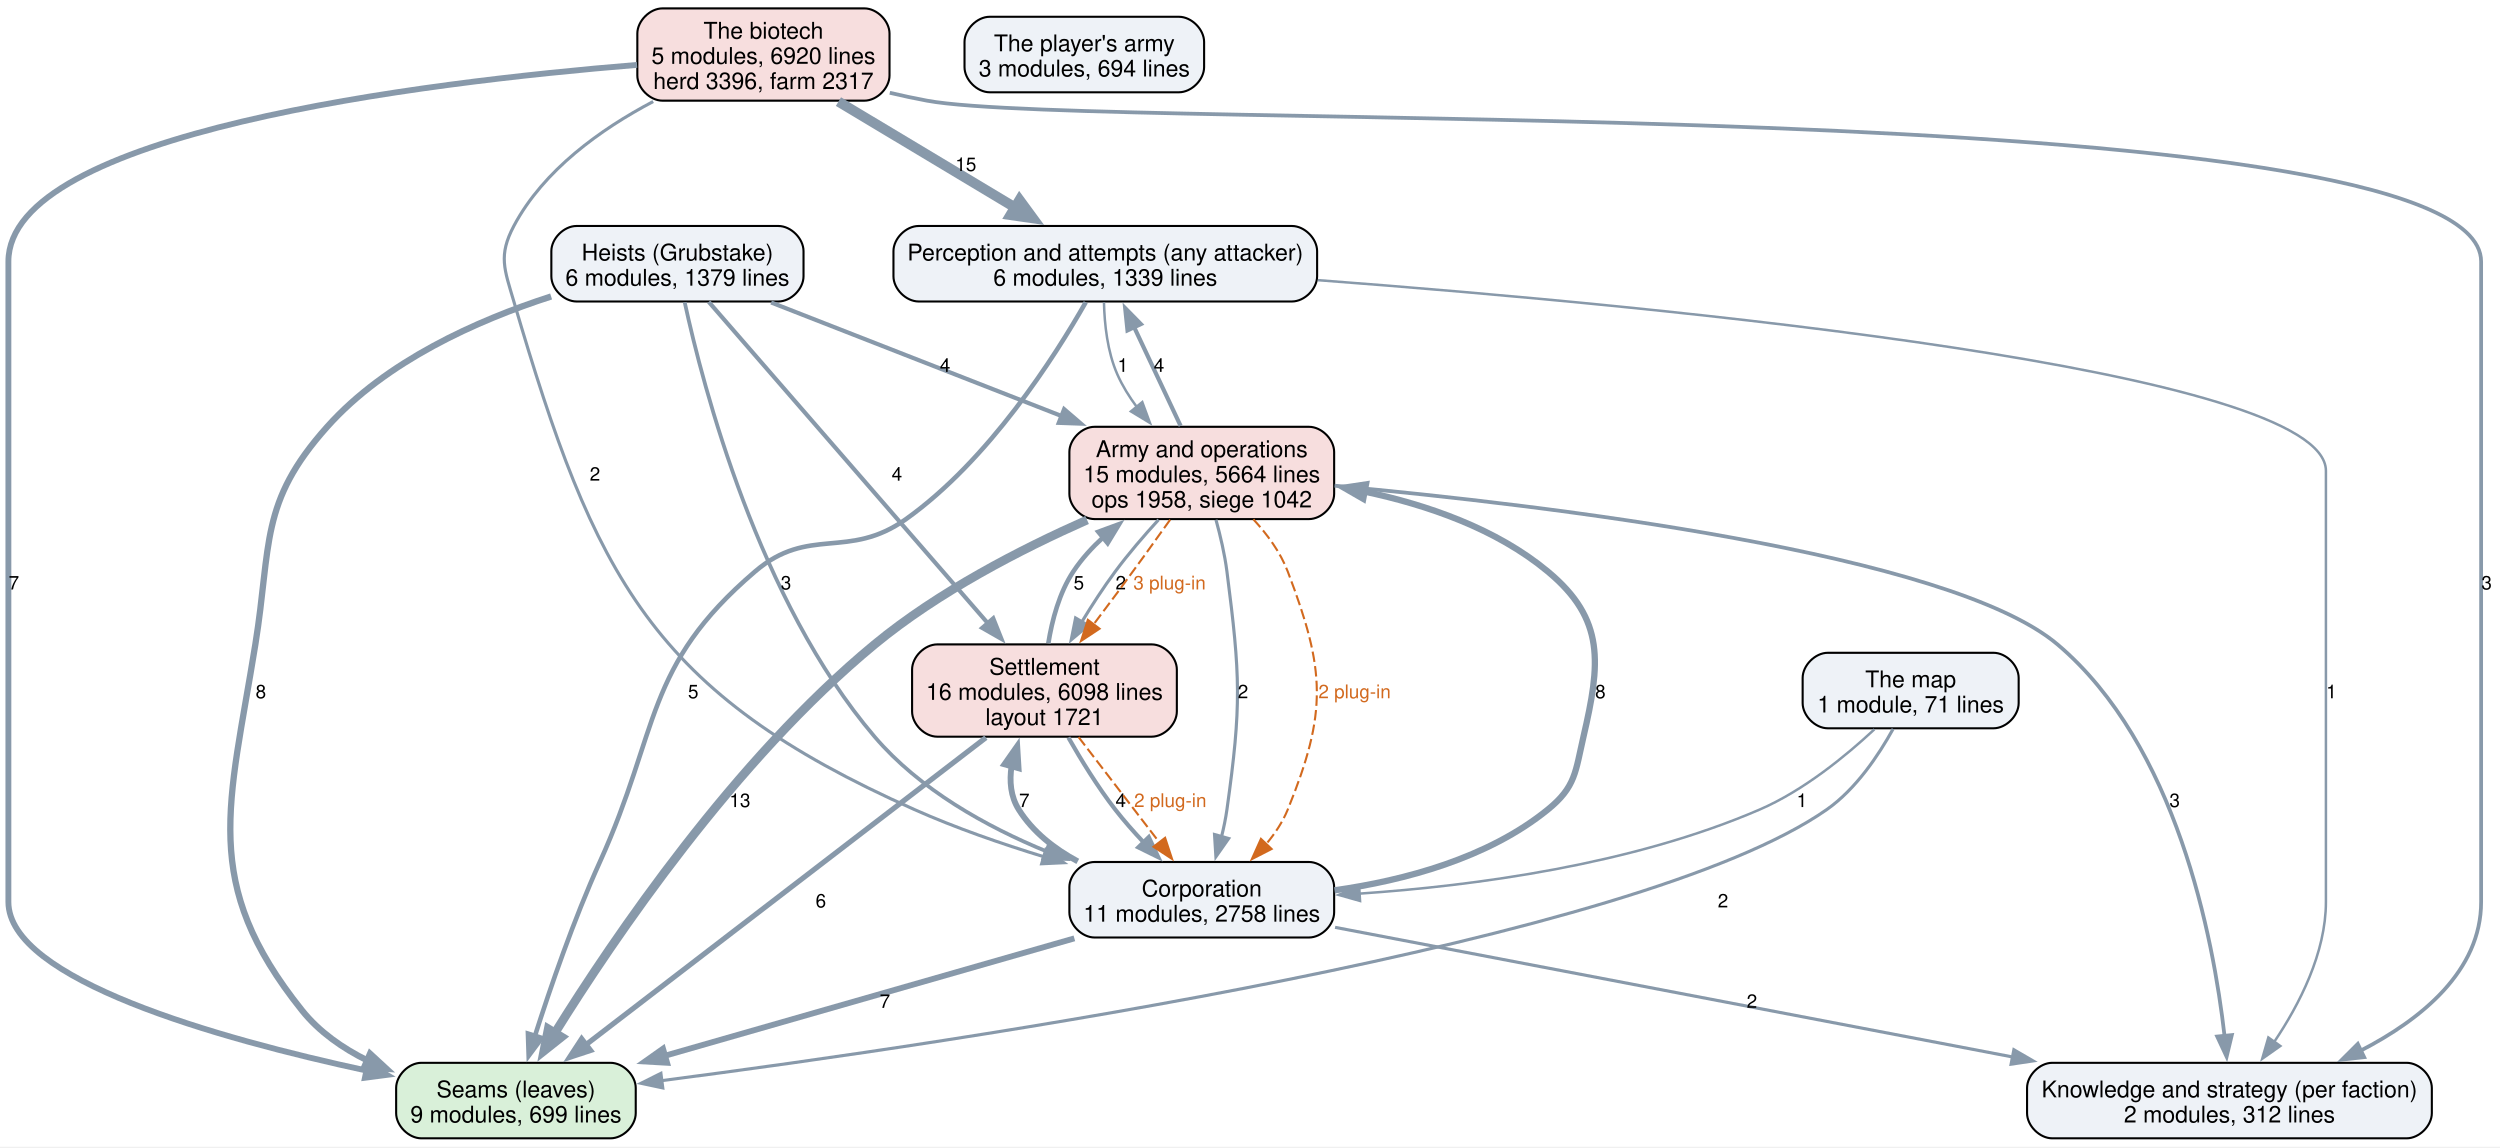
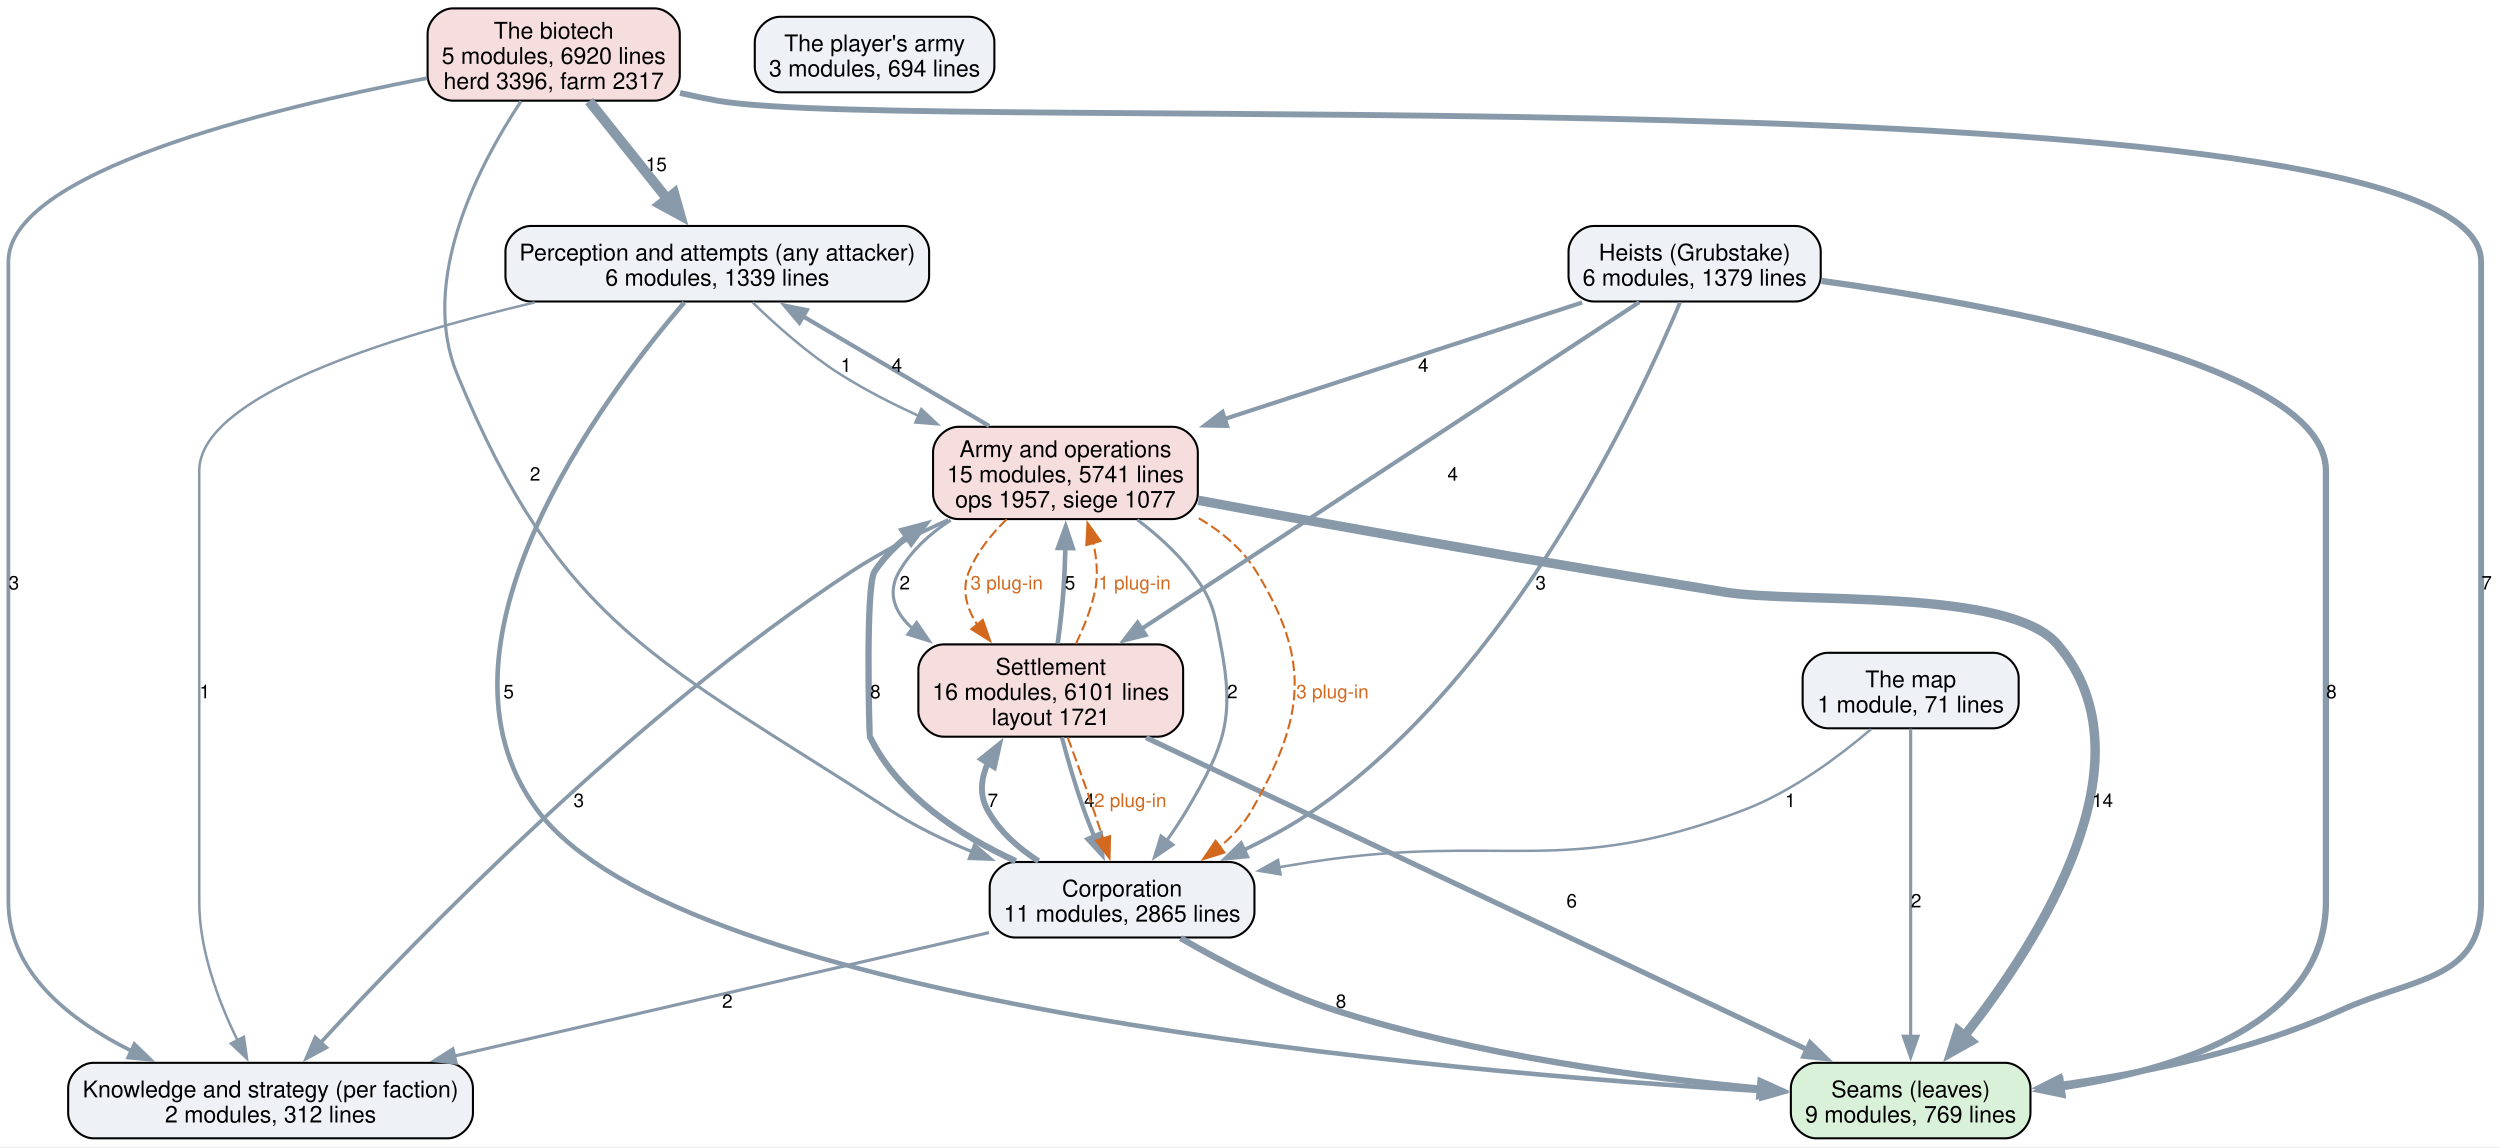
<svg xmlns="http://www.w3.org/2000/svg" width="1192pt" height="547pt" viewBox="0.00 0.00 1192.00 547.00">
  <g id="graph0" class="graph" transform="scale(1 1) rotate(0) translate(4 542.75)">
    <polygon fill="white" stroke="none" points="-4,4 -4,-542.75 1188.25,-542.75 1188.25,4 -4,4" />
    <g id="node1" class="node">
-       <path fill="#d9f0d9" stroke="black" d="M287.12,-36C287.12,-36 196.88,-36 196.88,-36 190.88,-36 184.88,-30 184.88,-24 184.88,-24 184.88,-12 184.88,-12 184.88,-6 190.88,0 196.88,0 196.88,0 287.12,0 287.12,0 293.12,0 299.12,-6 299.12,-12 299.12,-12 299.12,-24 299.12,-24 299.12,-30 293.12,-36 287.12,-36" />
-       <text xml:space="preserve" text-anchor="middle" x="242" y="-19.55" font-family="Helvetica,sans-Serif" font-size="11.00">Seams (leaves)</text>
-       <text xml:space="preserve" text-anchor="middle" x="242" y="-7.55" font-family="Helvetica,sans-Serif" font-size="11.00">9 modules, 699 lines</text>
+       <path fill="#d9f0d9" stroke="black" d="M952.12,-36C952.12,-36 861.88,-36 861.88,-36 855.88,-36 849.88,-30 849.88,-24 849.88,-24 849.88,-12 849.88,-12 849.88,-6 855.88,0 861.88,0 861.88,0 952.12,0 952.12,0 958.12,0 964.12,-6 964.12,-12 964.12,-12 964.12,-24 964.12,-24 964.12,-30 958.12,-36 952.12,-36" />
+       <text xml:space="preserve" text-anchor="middle" x="907" y="-19.55" font-family="Helvetica,sans-Serif" font-size="11.00">Seams (leaves)</text>
+       <text xml:space="preserve" text-anchor="middle" x="907" y="-7.55" font-family="Helvetica,sans-Serif" font-size="11.00">9 modules, 769 lines</text>
    </g>
    <g id="node2" class="node">
-       <path fill="#eef2f7" stroke="black" d="M612,-435C612,-435 434,-435 434,-435 428,-435 422,-429 422,-423 422,-423 422,-411 422,-411 422,-405 428,-399 434,-399 434,-399 612,-399 612,-399 618,-399 624,-405 624,-411 624,-411 624,-423 624,-423 624,-429 618,-435 612,-435" />
-       <text xml:space="preserve" text-anchor="middle" x="523" y="-418.55" font-family="Helvetica,sans-Serif" font-size="11.00">Perception and attempts (any attacker)</text>
-       <text xml:space="preserve" text-anchor="middle" x="523" y="-406.55" font-family="Helvetica,sans-Serif" font-size="11.00">6 modules, 1339 lines</text>
+       <path fill="#eef2f7" stroke="black" d="M427,-435C427,-435 249,-435 249,-435 243,-435 237,-429 237,-423 237,-423 237,-411 237,-411 237,-405 243,-399 249,-399 249,-399 427,-399 427,-399 433,-399 439,-405 439,-411 439,-411 439,-423 439,-423 439,-429 433,-435 427,-435" />
+       <text xml:space="preserve" text-anchor="middle" x="338" y="-418.55" font-family="Helvetica,sans-Serif" font-size="11.00">Perception and attempts (any attacker)</text>
+       <text xml:space="preserve" text-anchor="middle" x="338" y="-406.55" font-family="Helvetica,sans-Serif" font-size="11.00">6 modules, 1339 lines</text>
    </g>
    <g id="edge16" class="edge">
-       <path fill="none" stroke="#8899aa" stroke-width="2.2" d="M513.69,-398.63C498.87,-372.57 467.53,-323.43 428,-295.25 400.41,-275.59 381.75,-292.26 356,-270.25 302.94,-224.91 310.82,-195.31 282,-131.75 269.58,-104.36 258.42,-71.89 251.06,-48.85" />
-       <polygon fill="#8899aa" stroke="#8899aa" stroke-width="2.2" points="254.41,-47.84 248.08,-39.34 247.73,-49.93 254.41,-47.84" />
-       <text xml:space="preserve" text-anchor="middle" x="326.53" y="-209.82" font-family="Helvetica,sans-Serif" font-size="9.00">5</text>
+       <path fill="none" stroke="#8899aa" stroke-width="2.2" d="M322.25,-398.54C284.14,-354.15 194.26,-234.96 252,-156.75 320.99,-63.3 681.7,-31.8 836.41,-22.48" />
+       <polygon fill="#8899aa" stroke="#8899aa" stroke-width="2.2" points="836.3,-25.99 846.08,-21.92 835.89,-19.01 836.3,-25.99" />
+       <text xml:space="preserve" text-anchor="middle" x="238.53" y="-209.82" font-family="Helvetica,sans-Serif" font-size="9.00">5</text>
    </g>
    <g id="node3" class="node">
-       <path fill="#eef2f7" stroke="black" d="M1143.5,-36C1143.5,-36 974.5,-36 974.5,-36 968.5,-36 962.5,-30 962.5,-24 962.5,-24 962.5,-12 962.5,-12 962.5,-6 968.5,0 974.5,0 974.5,0 1143.5,0 1143.5,0 1149.5,0 1155.5,-6 1155.5,-12 1155.5,-12 1155.5,-24 1155.5,-24 1155.5,-30 1149.5,-36 1143.5,-36" />
-       <text xml:space="preserve" text-anchor="middle" x="1059" y="-19.55" font-family="Helvetica,sans-Serif" font-size="11.00">Knowledge and strategy (per faction)</text>
-       <text xml:space="preserve" text-anchor="middle" x="1059" y="-7.55" font-family="Helvetica,sans-Serif" font-size="11.00">2 modules, 312 lines</text>
+       <path fill="#eef2f7" stroke="black" d="M209.5,-36C209.5,-36 40.5,-36 40.5,-36 34.5,-36 28.5,-30 28.5,-24 28.5,-24 28.5,-12 28.5,-12 28.5,-6 34.5,0 40.5,0 40.5,0 209.5,0 209.5,0 215.5,0 221.5,-6 221.5,-12 221.5,-12 221.5,-24 221.5,-24 221.5,-30 215.5,-36 209.5,-36" />
+       <text xml:space="preserve" text-anchor="middle" x="125" y="-19.55" font-family="Helvetica,sans-Serif" font-size="11.00">Knowledge and strategy (per faction)</text>
+       <text xml:space="preserve" text-anchor="middle" x="125" y="-7.55" font-family="Helvetica,sans-Serif" font-size="11.00">2 modules, 312 lines</text>
    </g>
    <g id="edge15" class="edge">
-       <path fill="none" stroke="#8899aa" stroke-width="1.2" d="M624.38,-409.17C791.12,-396.55 1105,-366.4 1105,-318.25 1105,-318.25 1105,-318.25 1105,-112.75 1105,-88.39 1092.33,-63.77 1080.28,-45.88" />
-       <polygon fill="#8899aa" stroke="#8899aa" stroke-width="1.2" points="1083.26,-44.02 1074.61,-37.91 1077.55,-48.08 1083.26,-44.02" />
-       <text xml:space="preserve" text-anchor="middle" x="1107.62" y="-209.82" font-family="Helvetica,sans-Serif" font-size="9.00">1</text>
+       <path fill="none" stroke="#8899aa" stroke-width="1.2" d="M250.92,-398.56C179.8,-381.74 91,-353.65 91,-318.25 91,-318.25 91,-318.25 91,-112.75 91,-89.52 100.34,-64.89 109.23,-46.71" />
+       <polygon fill="#8899aa" stroke="#8899aa" stroke-width="1.2" points="112.29,-48.4 113.78,-37.91 106.08,-45.18 112.29,-48.4" />
+       <text xml:space="preserve" text-anchor="middle" x="93.62" y="-209.82" font-family="Helvetica,sans-Serif" font-size="9.00">1</text>
    </g>
    <g id="node6" class="node">
-       <path fill="#f7dede" stroke="black" d="M620.12,-339.25C620.12,-339.25 517.88,-339.25 517.88,-339.25 511.88,-339.25 505.88,-333.25 505.88,-327.25 505.88,-327.25 505.88,-307.25 505.88,-307.25 505.88,-301.25 511.88,-295.25 517.88,-295.25 517.88,-295.25 620.12,-295.25 620.12,-295.25 626.12,-295.25 632.12,-301.25 632.12,-307.25 632.12,-307.25 632.12,-327.25 632.12,-327.25 632.12,-333.25 626.12,-339.25 620.12,-339.25" />
-       <text xml:space="preserve" text-anchor="middle" x="569" y="-324.8" font-family="Helvetica,sans-Serif" font-size="11.00">Army and operations</text>
-       <text xml:space="preserve" text-anchor="middle" x="569" y="-312.8" font-family="Helvetica,sans-Serif" font-size="11.00">15 modules, 5664 lines</text>
-       <text xml:space="preserve" text-anchor="middle" x="569" y="-300.8" font-family="Helvetica,sans-Serif" font-size="11.00">ops 1958, siege 1042</text>
+       <path fill="#f7dede" stroke="black" d="M555.12,-339.25C555.12,-339.25 452.88,-339.25 452.88,-339.25 446.88,-339.25 440.88,-333.25 440.88,-327.25 440.88,-327.25 440.88,-307.25 440.88,-307.25 440.88,-301.25 446.88,-295.25 452.88,-295.25 452.88,-295.25 555.12,-295.25 555.12,-295.25 561.12,-295.25 567.12,-301.25 567.12,-307.25 567.12,-307.25 567.12,-327.25 567.12,-327.25 567.12,-333.25 561.12,-339.25 555.12,-339.25" />
+       <text xml:space="preserve" text-anchor="middle" x="504" y="-324.8" font-family="Helvetica,sans-Serif" font-size="11.00">Army and operations</text>
+       <text xml:space="preserve" text-anchor="middle" x="504" y="-312.8" font-family="Helvetica,sans-Serif" font-size="11.00">15 modules, 5741 lines</text>
+       <text xml:space="preserve" text-anchor="middle" x="504" y="-300.8" font-family="Helvetica,sans-Serif" font-size="11.00">ops 1957, siege 1077</text>
    </g>
    <g id="edge14" class="edge">
-       <path fill="none" stroke="#8899aa" stroke-width="1.2" d="M522.37,-398.55C522.61,-388.18 524.01,-375.01 528.75,-364.25 531.15,-358.81 534.42,-353.54 538.08,-348.63" />
-       <polygon fill="#8899aa" stroke="#8899aa" stroke-width="1.2" points="540.64,-351.04 544.3,-341.1 535.23,-346.59 540.64,-351.04" />
-       <text xml:space="preserve" text-anchor="middle" x="531.38" y="-365.45" font-family="Helvetica,sans-Serif" font-size="9.00">1</text>
+       <path fill="none" stroke="#8899aa" stroke-width="1.2" d="M354.82,-398.57C365.98,-387.7 381.35,-373.98 396.75,-364.25 408.32,-356.93 421.26,-350.28 434.03,-344.44" />
+       <polygon fill="#8899aa" stroke="#8899aa" stroke-width="1.2" points="435.3,-347.71 443.03,-340.46 432.47,-341.3 435.3,-347.71" />
+       <text xml:space="preserve" text-anchor="middle" x="399.38" y="-365.45" font-family="Helvetica,sans-Serif" font-size="9.00">1</text>
    </g>
    <g id="node4" class="node">
-       <path fill="#eef2f7" stroke="black" d="M620.12,-131.75C620.12,-131.75 517.88,-131.75 517.88,-131.75 511.88,-131.75 505.88,-125.75 505.88,-119.75 505.88,-119.75 505.88,-107.75 505.88,-107.75 505.88,-101.75 511.88,-95.75 517.88,-95.75 517.88,-95.75 620.12,-95.75 620.12,-95.75 626.12,-95.75 632.12,-101.75 632.12,-107.75 632.12,-107.75 632.12,-119.75 632.12,-119.75 632.12,-125.75 626.12,-131.75 620.12,-131.75" />
-       <text xml:space="preserve" text-anchor="middle" x="569" y="-115.3" font-family="Helvetica,sans-Serif" font-size="11.00">Corporation</text>
-       <text xml:space="preserve" text-anchor="middle" x="569" y="-103.3" font-family="Helvetica,sans-Serif" font-size="11.00">11 modules, 2758 lines</text>
+       <path fill="#eef2f7" stroke="black" d="M582.12,-131.75C582.12,-131.75 479.88,-131.75 479.88,-131.75 473.88,-131.75 467.88,-125.75 467.88,-119.75 467.88,-119.75 467.88,-107.75 467.88,-107.75 467.88,-101.75 473.88,-95.75 479.88,-95.75 479.88,-95.75 582.12,-95.75 582.12,-95.75 588.12,-95.75 594.12,-101.75 594.12,-107.75 594.12,-107.75 594.12,-119.75 594.12,-119.75 594.12,-125.75 588.12,-131.75 582.12,-131.75" />
+       <text xml:space="preserve" text-anchor="middle" x="531" y="-115.3" font-family="Helvetica,sans-Serif" font-size="11.00">Corporation</text>
+       <text xml:space="preserve" text-anchor="middle" x="531" y="-103.3" font-family="Helvetica,sans-Serif" font-size="11.00">11 modules, 2865 lines</text>
    </g>
    <g id="edge8" class="edge">
-       <path fill="none" stroke="#8899aa" stroke-width="2.8" d="M508.26,-95.34C452.94,-79.48 371.24,-56.05 312.94,-39.34" />
-       <polygon fill="#8899aa" stroke="#8899aa" stroke-width="2.8" points="314.05,-36.02 303.47,-36.62 312.12,-42.74 314.05,-36.02" />
-       <text xml:space="preserve" text-anchor="middle" x="417.93" y="-62.2" font-family="Helvetica,sans-Serif" font-size="9.00">7</text>
+       <path fill="none" stroke="#8899aa" stroke-width="3" d="M558.9,-95.49C578.78,-83.97 606.53,-69.44 632.75,-61 699.47,-39.54 778.94,-28.91 835.11,-23.72" />
+       <polygon fill="#8899aa" stroke="#8899aa" stroke-width="3" points="835.4,-27.21 845.06,-22.86 834.8,-20.24 835.4,-27.21" />
+       <text xml:space="preserve" text-anchor="middle" x="635.38" y="-62.2" font-family="Helvetica,sans-Serif" font-size="9.00">8</text>
    </g>
    <g id="edge7" class="edge">
-       <path fill="none" stroke="#8899aa" stroke-width="1.5" d="M632.56,-100.59C714.46,-84.92 857.93,-57.47 955.63,-38.78" />
-       <polygon fill="#8899aa" stroke="#8899aa" stroke-width="1.5" points="956.21,-42.23 965.37,-36.91 954.89,-35.35 956.21,-42.23" />
-       <text xml:space="preserve" text-anchor="middle" x="831.32" y="-62.2" font-family="Helvetica,sans-Serif" font-size="9.00">2</text>
+       <path fill="none" stroke="#8899aa" stroke-width="1.5" d="M467.56,-98.1C398.94,-82.26 289.07,-56.89 212.32,-39.16" />
+       <polygon fill="#8899aa" stroke="#8899aa" stroke-width="1.5" points="213.51,-35.85 202.98,-37.01 211.94,-42.67 213.51,-35.85" />
+       <text xml:space="preserve" text-anchor="middle" x="342.8" y="-62.2" font-family="Helvetica,sans-Serif" font-size="9.00">2</text>
    </g>
    <g id="node5" class="node">
-       <path fill="#f7dede" stroke="black" d="M545.12,-235.5C545.12,-235.5 442.88,-235.5 442.88,-235.5 436.88,-235.5 430.88,-229.5 430.88,-223.5 430.88,-223.5 430.88,-203.5 430.88,-203.5 430.88,-197.5 436.88,-191.5 442.88,-191.5 442.88,-191.5 545.12,-191.5 545.12,-191.5 551.12,-191.5 557.12,-197.5 557.12,-203.5 557.12,-203.5 557.12,-223.5 557.12,-223.5 557.12,-229.5 551.12,-235.5 545.12,-235.5" />
-       <text xml:space="preserve" text-anchor="middle" x="494" y="-221.05" font-family="Helvetica,sans-Serif" font-size="11.00">Settlement</text>
-       <text xml:space="preserve" text-anchor="middle" x="494" y="-209.05" font-family="Helvetica,sans-Serif" font-size="11.00">16 modules, 6098 lines</text>
-       <text xml:space="preserve" text-anchor="middle" x="494" y="-197.05" font-family="Helvetica,sans-Serif" font-size="11.00">layout 1721</text>
+       <path fill="#f7dede" stroke="black" d="M548.12,-235.5C548.12,-235.5 445.88,-235.5 445.88,-235.5 439.88,-235.5 433.88,-229.5 433.88,-223.5 433.88,-223.5 433.88,-203.5 433.88,-203.5 433.88,-197.5 439.88,-191.5 445.88,-191.5 445.88,-191.5 548.12,-191.5 548.12,-191.5 554.12,-191.5 560.12,-197.5 560.12,-203.5 560.12,-203.5 560.12,-223.5 560.12,-223.5 560.12,-229.5 554.12,-235.5 548.12,-235.5" />
+       <text xml:space="preserve" text-anchor="middle" x="497" y="-221.05" font-family="Helvetica,sans-Serif" font-size="11.00">Settlement</text>
+       <text xml:space="preserve" text-anchor="middle" x="497" y="-209.05" font-family="Helvetica,sans-Serif" font-size="11.00">16 modules, 6101 lines</text>
+       <text xml:space="preserve" text-anchor="middle" x="497" y="-197.05" font-family="Helvetica,sans-Serif" font-size="11.00">layout 1721</text>
    </g>
    <g id="edge9" class="edge">
-       <path fill="none" stroke="#8899aa" stroke-width="2.8" d="M509.89,-132.04C498.73,-138.05 488.46,-146.07 481.75,-156.75 477.83,-162.99 477.22,-170.3 478.33,-177.55" />
-       <polygon fill="#8899aa" stroke="#8899aa" stroke-width="2.8" points="474.91,-178.33 481,-187 481.65,-176.43 474.91,-178.33" />
-       <text xml:space="preserve" text-anchor="middle" x="484.38" y="-157.95" font-family="Helvetica,sans-Serif" font-size="9.00">7</text>
+       <path fill="none" stroke="#8899aa" stroke-width="2.8" d="M491.18,-132.16C481.45,-138.44 472.27,-146.55 466.75,-156.75 462.82,-164.01 463.79,-171.8 467.12,-179.18" />
+       <polygon fill="#8899aa" stroke="#8899aa" stroke-width="2.8" points="464.02,-180.82 472.27,-187.46 469.96,-177.12 464.02,-180.82" />
+       <text xml:space="preserve" text-anchor="middle" x="469.38" y="-157.95" font-family="Helvetica,sans-Serif" font-size="9.00">7</text>
    </g>
    <g id="edge6" class="edge">
-       <path fill="none" stroke="#8899aa" stroke-width="3" d="M632.28,-118.24C665.64,-122.97 705.44,-133.54 734,-156.75 747.34,-167.6 747.12,-174.75 751,-191.5 759.08,-226.38 761.53,-247.35 734,-270.25 709.43,-290.69 676.4,-302.08 646.36,-308.41" />
-       <polygon fill="#8899aa" stroke="#8899aa" stroke-width="3" points="645.99,-304.91 636.81,-310.21 647.29,-311.79 645.99,-304.91" />
-       <text xml:space="preserve" text-anchor="middle" x="759.06" y="-209.82" font-family="Helvetica,sans-Serif" font-size="9.00">8</text>
+       <path fill="none" stroke="#8899aa" stroke-width="3" d="M480.33,-132.17C453.97,-144.25 424.45,-163.32 410.75,-191.5 410.5,-192.02 408.54,-263.49 413,-270.25 417.27,-276.71 422.74,-282.31 428.87,-287.15" />
+       <polygon fill="#8899aa" stroke="#8899aa" stroke-width="3" points="426.51,-289.78 436.75,-292.51 430.45,-283.99 426.51,-289.78" />
+       <text xml:space="preserve" text-anchor="middle" x="413.38" y="-209.82" font-family="Helvetica,sans-Serif" font-size="9.00">8</text>
    </g>
    <g id="edge19" class="edge">
-       <path fill="none" stroke="#8899aa" stroke-width="2.5" d="M466.07,-191.05C419.35,-155.18 325.54,-83.15 275.4,-44.65" />
-       <polygon fill="#8899aa" stroke="#8899aa" stroke-width="2.5" points="277.59,-41.91 267.53,-38.6 273.33,-47.47 277.59,-41.91" />
-       <text xml:space="preserve" text-anchor="middle" x="387.38" y="-110.08" font-family="Helvetica,sans-Serif" font-size="9.00">6</text>
+       <path fill="none" stroke="#8899aa" stroke-width="2.5" d="M542.44,-191.05C620.12,-154.39 777.79,-79.98 857.9,-42.17" />
+       <polygon fill="#8899aa" stroke="#8899aa" stroke-width="2.5" points="859.09,-45.48 866.64,-38.05 856.11,-39.15 859.09,-45.48" />
+       <text xml:space="preserve" text-anchor="middle" x="745.38" y="-110.08" font-family="Helvetica,sans-Serif" font-size="9.00">6</text>
    </g>
    <g id="edge18" class="edge">
-       <path fill="none" stroke="#8899aa" stroke-width="2" d="M505.4,-191.09C511.49,-180.39 519.42,-167.47 527.75,-156.75 531.88,-151.44 536.61,-146.08 541.36,-141.05" />
-       <polygon fill="#8899aa" stroke="#8899aa" stroke-width="2" points="543.73,-143.63 548.25,-134.05 538.74,-138.73 543.73,-143.63" />
-       <text xml:space="preserve" text-anchor="middle" x="530.38" y="-157.95" font-family="Helvetica,sans-Serif" font-size="9.00">4</text>
+       <path fill="none" stroke="#8899aa" stroke-width="2" d="M502.32,-191.11C505.11,-180.65 508.76,-167.93 512.75,-156.75 514.26,-152.5 516,-148.08 517.79,-143.76" />
+       <polygon fill="#8899aa" stroke="#8899aa" stroke-width="2" points="520.87,-145.46 521.63,-134.89 514.45,-142.68 520.87,-145.46" />
+       <text xml:space="preserve" text-anchor="middle" x="515.38" y="-157.95" font-family="Helvetica,sans-Serif" font-size="9.00">4</text>
+     </g>
+     <g id="edge29" class="edge">
+       <path fill="none" stroke="#d2691e" stroke-dasharray="5,2" d="M505.12,-191.03C507.99,-183.32 511.2,-174.54 514,-166.5 516.68,-158.82 519.48,-150.46 522.01,-142.74" />
+       <polygon fill="#d2691e" stroke="#d2691e" points="525.26,-144.08 525.02,-133.49 518.6,-141.92 525.26,-144.08" />
+       <text xml:space="preserve" text-anchor="middle" x="534.9" y="-157.95" font-family="Helvetica,sans-Serif" font-size="9.00" fill="#d2691e">2 plug-in</text>
+     </g>
+     <g id="edge17" class="edge">
+       <path fill="none" stroke="#8899aa" stroke-width="2.2" d="M500.31,-235.98C501.36,-243.69 502.41,-252.47 503,-260.5 503.5,-267.29 503.8,-274.57 503.98,-281.54" />
+       <polygon fill="#8899aa" stroke="#8899aa" stroke-width="2.2" points="500.48,-281.5 504.12,-291.45 507.48,-281.4 500.48,-281.5" />
+       <text xml:space="preserve" text-anchor="middle" x="506.17" y="-261.7" font-family="Helvetica,sans-Serif" font-size="9.00">5</text>
    </g>
    <g id="edge28" class="edge">
-       <path fill="none" stroke="#d2691e" stroke-dasharray="5,2" d="M510.27,-191.29C521.65,-176.46 536.92,-156.56 549.04,-140.76" />
-       <polygon fill="#d2691e" stroke="#d2691e" points="551.52,-143.28 554.83,-133.21 545.97,-139.02 551.52,-143.28" />
-       <text xml:space="preserve" text-anchor="middle" x="553.99" y="-157.95" font-family="Helvetica,sans-Serif" font-size="9.00" fill="#d2691e">2 plug-in</text>
-     </g>
-     <g id="edge17" class="edge">
-       <path fill="none" stroke="#8899aa" stroke-width="2.2" d="M495.84,-235.99C497.6,-246.97 501.04,-260.11 507.75,-270.25 511.69,-276.21 516.68,-281.7 522.1,-286.65" />
-       <polygon fill="#8899aa" stroke="#8899aa" stroke-width="2.2" points="519.67,-289.18 529.62,-292.84 524.12,-283.78 519.67,-289.18" />
-       <text xml:space="preserve" text-anchor="middle" x="510.38" y="-261.7" font-family="Helvetica,sans-Serif" font-size="9.00">5</text>
+       <path fill="none" stroke="#d2691e" stroke-dasharray="5,2" d="M509.03,-235.83C512.67,-243.38 516.17,-252.09 518,-260.5 519.67,-268.17 518.99,-276.38 517.25,-284.08" />
+       <polygon fill="#d2691e" stroke="#d2691e" points="513.97,-282.85 514.52,-293.43 520.69,-284.81 513.97,-282.85" />
+       <text xml:space="preserve" text-anchor="middle" x="536.96" y="-261.7" font-family="Helvetica,sans-Serif" font-size="9.00" fill="#d2691e">1 plug-in</text>
    </g>
    <g id="edge4" class="edge">
-       <path fill="none" stroke="#8899aa" stroke-width="4.2" d="M514.32,-294.84C482.72,-280.85 443.34,-260.54 413,-235.5 346.31,-180.46 288.64,-95.39 260.43,-50.01" />
-       <polygon fill="#8899aa" stroke="#8899aa" stroke-width="4.2" points="263.71,-48.31 255.36,-41.69 257.43,-52.14 263.71,-48.31" />
-       <text xml:space="preserve" text-anchor="middle" x="348.81" y="-157.95" font-family="Helvetica,sans-Serif" font-size="9.00">13</text>
+       <path fill="none" stroke="#8899aa" stroke-width="4.5" d="M567.35,-304.2C583.22,-301.23 600.23,-298.09 616,-295.25 705.66,-279.13 728.11,-275.3 818,-260.5 853.29,-254.69 953.76,-262.68 977,-235.5 1023.86,-180.69 968.3,-93.96 932.55,-48.71" />
+       <polygon fill="#8899aa" stroke="#8899aa" stroke-width="4.5" points="935.71,-46.34 926.33,-41.09 929.61,-51.32 935.71,-46.34" />
+       <text xml:space="preserve" text-anchor="middle" x="998.51" y="-157.95" font-family="Helvetica,sans-Serif" font-size="9.00">14</text>
    </g>
    <g id="edge3" class="edge">
-       <path fill="none" stroke="#8899aa" stroke-width="2" d="M558.92,-339.67C552.37,-353.6 543.74,-371.93 536.58,-387.14" />
-       <polygon fill="#8899aa" stroke="#8899aa" stroke-width="2" points="533.6,-385.25 532.51,-395.79 539.94,-388.23 533.6,-385.25" />
-       <text xml:space="preserve" text-anchor="middle" x="548.62" y="-365.45" font-family="Helvetica,sans-Serif" font-size="9.00">4</text>
+       <path fill="none" stroke="#8899aa" stroke-width="2" d="M467.63,-339.67C441.4,-355.11 405.97,-375.98 378.78,-391.99" />
+       <polygon fill="#8899aa" stroke="#8899aa" stroke-width="2" points="377.13,-388.9 370.29,-396.99 380.68,-394.93 377.13,-388.9" />
+       <text xml:space="preserve" text-anchor="middle" x="423.62" y="-365.45" font-family="Helvetica,sans-Serif" font-size="9.00">4</text>
    </g>
    <g id="edge2" class="edge">
-       <path fill="none" stroke="#8899aa" stroke-width="1.8" d="M632.33,-311.17C733.58,-301.84 925.73,-278.87 977,-235.5 1033.7,-187.54 1051.27,-96.04 1056.66,-48.82" />
-       <polygon fill="#8899aa" stroke="#8899aa" stroke-width="1.8" points="1060.13,-49.23 1057.65,-38.93 1053.17,-48.53 1060.13,-49.23" />
-       <text xml:space="preserve" text-anchor="middle" x="1032.89" y="-157.95" font-family="Helvetica,sans-Serif" font-size="9.00">3</text>
+       <path fill="none" stroke="#8899aa" stroke-width="1.8" d="M448.08,-294.81C432.63,-287.89 416.22,-279.57 402,-270.25 297.86,-201.99 194.29,-94.99 148.88,-45.61" />
+       <polygon fill="#8899aa" stroke="#8899aa" stroke-width="1.8" points="151.51,-43.29 142.18,-38.27 146.34,-48.01 151.51,-43.29" />
+       <text xml:space="preserve" text-anchor="middle" x="271.97" y="-157.95" font-family="Helvetica,sans-Serif" font-size="9.00">3</text>
    </g>
    <g id="edge1" class="edge">
-       <path fill="none" stroke="#8899aa" stroke-width="1.5" d="M575.77,-294.94C577.89,-287.25 579.95,-278.44 581,-270.25 587.42,-220.22 588,-206.71 581,-156.75 580.4,-152.49 579.48,-148.06 578.41,-143.73" />
-       <polygon fill="#8899aa" stroke="#8899aa" stroke-width="1.5" points="581.82,-142.95 575.74,-134.27 575.09,-144.85 581.82,-142.95" />
-       <text xml:space="preserve" text-anchor="middle" x="588.66" y="-209.82" font-family="Helvetica,sans-Serif" font-size="9.00">2</text>
+       <path fill="none" stroke="#8899aa" stroke-width="1.5" d="M538.26,-294.94C547.53,-287.94 556.93,-279.55 564,-270.25 574.07,-256.99 574.83,-251.85 578,-235.5 584.8,-200.44 580.17,-187.5 562,-156.75 559.04,-151.75 555.62,-146.61 552.16,-141.73" />
+       <polygon fill="#8899aa" stroke="#8899aa" stroke-width="1.5" points="555.21,-139.98 546.46,-134.01 549.58,-144.13 555.21,-139.98" />
+       <text xml:space="preserve" text-anchor="middle" x="583.6" y="-209.82" font-family="Helvetica,sans-Serif" font-size="9.00">2</text>
    </g>
    <g id="edge26" class="edge">
-       <path fill="none" stroke="#d2691e" stroke-dasharray="5,2" d="M593.61,-295.13C600.22,-287.97 606.5,-279.45 610,-270.25 627.96,-223.11 629.02,-203.47 610,-156.75 607.6,-150.85 603.93,-145.33 599.75,-140.35" />
-       <polygon fill="#d2691e" stroke="#d2691e" points="602.3,-137.96 592.88,-133.12 597.22,-142.78 602.3,-137.96" />
-       <text xml:space="preserve" text-anchor="middle" x="641.87" y="-209.82" font-family="Helvetica,sans-Serif" font-size="9.00" fill="#d2691e">2 plug-in</text>
+       <path fill="none" stroke="#d2691e" stroke-dasharray="5,2" d="M567.57,-295.68C578.48,-289.26 588.42,-280.96 595,-270.25 621.43,-227.27 617.91,-200.62 593,-156.75 589.16,-149.99 583.73,-144.1 577.67,-139.03" />
+       <polygon fill="#d2691e" stroke="#d2691e" points="579.77,-136.24 569.65,-133.1 575.61,-141.87 579.77,-136.24" />
+       <text xml:space="preserve" text-anchor="middle" x="631.31" y="-209.82" font-family="Helvetica,sans-Serif" font-size="9.00" fill="#d2691e">3 plug-in</text>
    </g>
    <g id="edge5" class="edge">
-       <path fill="none" stroke="#8899aa" stroke-width="1.5" d="M548.41,-294.96C541.52,-287.42 534.01,-278.7 527.75,-270.25 522.19,-262.75 516.71,-254.29 511.84,-246.28" />
-       <polygon fill="#8899aa" stroke="#8899aa" stroke-width="1.5" points="514.87,-244.53 506.77,-237.7 508.84,-248.09 514.87,-244.53" />
-       <text xml:space="preserve" text-anchor="middle" x="530.38" y="-261.7" font-family="Helvetica,sans-Serif" font-size="9.00">2</text>
+       <path fill="none" stroke="#8899aa" stroke-width="1.5" d="M449.29,-294.77C439.48,-288.38 430.54,-280.31 424.75,-270.25 418.76,-259.85 422.64,-250.72 431.08,-243.03" />
+       <polygon fill="#8899aa" stroke="#8899aa" stroke-width="1.5" points="433.05,-245.92 439.01,-237.16 428.89,-240.29 433.05,-245.92" />
+       <text xml:space="preserve" text-anchor="middle" x="427.38" y="-261.7" font-family="Helvetica,sans-Serif" font-size="9.00">2</text>
    </g>
    <g id="edge27" class="edge">
-       <path fill="none" stroke="#d2691e" stroke-dasharray="5,2" d="M553.94,-294.97C546.51,-284.53 537.35,-271.8 529,-260.5 525.27,-255.46 521.28,-250.13 517.37,-244.97" />
-       <polygon fill="#d2691e" stroke="#d2691e" points="520.26,-242.98 511.42,-237.14 514.69,-247.22 520.26,-242.98" />
-       <text xml:space="preserve" text-anchor="middle" x="553.64" y="-261.7" font-family="Helvetica,sans-Serif" font-size="9.00" fill="#d2691e">3 plug-in</text>
+       <path fill="none" stroke="#d2691e" stroke-dasharray="5,2" d="M475.97,-295.15C468.73,-288.11 461.89,-279.64 458,-270.25 454.36,-261.47 456.87,-252.69 462.01,-244.79" />
+       <polygon fill="#d2691e" stroke="#d2691e" points="464.61,-247.15 468.11,-237.16 459.14,-242.79 464.61,-247.15" />
+       <text xml:space="preserve" text-anchor="middle" x="476" y="-261.7" font-family="Helvetica,sans-Serif" font-size="9.00" fill="#d2691e">3 plug-in</text>
    </g>
    <g id="node7" class="node">
-       <path fill="#eef2f7" stroke="black" d="M367.12,-435C367.12,-435 270.88,-435 270.88,-435 264.88,-435 258.88,-429 258.88,-423 258.88,-423 258.88,-411 258.88,-411 258.88,-405 264.88,-399 270.88,-399 270.88,-399 367.12,-399 367.12,-399 373.12,-399 379.12,-405 379.12,-411 379.12,-411 379.12,-423 379.12,-423 379.12,-429 373.12,-435 367.12,-435" />
-       <text xml:space="preserve" text-anchor="middle" x="319" y="-418.55" font-family="Helvetica,sans-Serif" font-size="11.00">Heists (Grubstake)</text>
-       <text xml:space="preserve" text-anchor="middle" x="319" y="-406.55" font-family="Helvetica,sans-Serif" font-size="11.00">6 modules, 1379 lines</text>
+       <path fill="#eef2f7" stroke="black" d="M852.12,-435C852.12,-435 755.88,-435 755.88,-435 749.88,-435 743.88,-429 743.88,-423 743.88,-423 743.88,-411 743.88,-411 743.88,-405 749.88,-399 755.88,-399 755.88,-399 852.12,-399 852.12,-399 858.12,-399 864.12,-405 864.12,-411 864.12,-411 864.12,-423 864.12,-423 864.12,-429 858.12,-435 852.12,-435" />
+       <text xml:space="preserve" text-anchor="middle" x="804" y="-418.55" font-family="Helvetica,sans-Serif" font-size="11.00">Heists (Grubstake)</text>
+       <text xml:space="preserve" text-anchor="middle" x="804" y="-406.55" font-family="Helvetica,sans-Serif" font-size="11.00">6 modules, 1379 lines</text>
    </g>
    <g id="edge12" class="edge">
-       <path fill="none" stroke="#8899aa" stroke-width="3" d="M258.77,-401.4C223.26,-389.93 179.96,-370.53 152,-339.25 119.64,-303.05 125.46,-283.44 117.75,-235.5 105.34,-158.31 91.17,-122.06 140,-61 148.21,-50.73 159.36,-42.95 171.27,-37.06" />
-       <polygon fill="#8899aa" stroke="#8899aa" stroke-width="3" points="172.44,-40.36 180.23,-33.18 169.66,-33.94 172.44,-40.36" />
-       <text xml:space="preserve" text-anchor="middle" x="120.38" y="-209.82" font-family="Helvetica,sans-Serif" font-size="9.00">8</text>
+       <path fill="none" stroke="#8899aa" stroke-width="3" d="M864.55,-408.8C952.45,-396.64 1105,-368.32 1105,-318.25 1105,-318.25 1105,-318.25 1105,-112.75 1105,-54.99 1035.31,-32.76 978.62,-24.24" />
+       <polygon fill="#8899aa" stroke="#8899aa" stroke-width="3" points="979.41,-20.82 969.04,-22.96 978.48,-27.76 979.41,-20.82" />
+       <text xml:space="preserve" text-anchor="middle" x="1107.62" y="-209.82" font-family="Helvetica,sans-Serif" font-size="9.00">8</text>
    </g>
    <g id="edge11" class="edge">
-       <path fill="none" stroke="#8899aa" stroke-width="1.8" d="M322.46,-398.62C331.24,-358.17 357.76,-256.29 413,-191.5 434.44,-166.36 466.07,-148.68 495.25,-136.69" />
-       <polygon fill="#8899aa" stroke="#8899aa" stroke-width="1.8" points="496.14,-140.1 504.18,-133.2 493.59,-133.58 496.14,-140.1" />
-       <text xml:space="preserve" text-anchor="middle" x="370.77" y="-261.7" font-family="Helvetica,sans-Serif" font-size="9.00">3</text>
+       <path fill="none" stroke="#8899aa" stroke-width="1.8" d="M797.06,-398.59C777.41,-351.62 716.68,-221.54 623,-156.75 612.6,-149.56 600.78,-143.09 589.15,-137.51" />
+       <polygon fill="#8899aa" stroke="#8899aa" stroke-width="1.8" points="590.67,-134.36 580.12,-133.36 587.75,-140.72 590.67,-134.36" />
+       <text xml:space="preserve" text-anchor="middle" x="730.59" y="-261.7" font-family="Helvetica,sans-Serif" font-size="9.00">3</text>
    </g>
    <g id="edge13" class="edge">
-       <path fill="none" stroke="#8899aa" stroke-width="2" d="M333.92,-398.82C363.46,-364.81 429.74,-288.49 467.09,-245.48" />
-       <polygon fill="#8899aa" stroke="#8899aa" stroke-width="2" points="469.58,-247.95 473.5,-238.11 464.3,-243.36 469.58,-247.95" />
-       <text xml:space="preserve" text-anchor="middle" x="423.65" y="-313.57" font-family="Helvetica,sans-Serif" font-size="9.00">4</text>
+       <path fill="none" stroke="#8899aa" stroke-width="2" d="M777.56,-398.65C724.49,-363.81 604.56,-285.1 540.03,-242.74" />
+       <polygon fill="#8899aa" stroke="#8899aa" stroke-width="2" points="542.22,-240 531.94,-237.43 538.38,-245.85 542.22,-240" />
+       <text xml:space="preserve" text-anchor="middle" x="688.65" y="-313.57" font-family="Helvetica,sans-Serif" font-size="9.00">4</text>
    </g>
    <g id="edge10" class="edge">
-       <path fill="none" stroke="#8899aa" stroke-width="2" d="M363.69,-398.52C402.21,-383.47 458.36,-361.51 502.21,-344.37" />
-       <polygon fill="#8899aa" stroke="#8899aa" stroke-width="2" points="503.37,-347.67 511.4,-340.77 500.82,-341.15 503.37,-347.67" />
-       <text xml:space="preserve" text-anchor="middle" x="446.62" y="-365.45" font-family="Helvetica,sans-Serif" font-size="9.00">4</text>
+       <path fill="none" stroke="#8899aa" stroke-width="2" d="M750.37,-398.52C702.83,-383.04 632.91,-360.25 579.69,-342.91" />
+       <polygon fill="#8899aa" stroke="#8899aa" stroke-width="2" points="581.05,-339.67 570.45,-339.9 578.88,-346.33 581.05,-339.67" />
+       <text xml:space="preserve" text-anchor="middle" x="674.59" y="-365.45" font-family="Helvetica,sans-Serif" font-size="9.00">4</text>
    </g>
    <g id="node8" class="node">
-       <path fill="#f7dede" stroke="black" d="M408.12,-538.75C408.12,-538.75 311.88,-538.75 311.88,-538.75 305.88,-538.75 299.88,-532.75 299.88,-526.75 299.88,-526.75 299.88,-506.75 299.88,-506.75 299.88,-500.75 305.88,-494.75 311.88,-494.75 311.88,-494.75 408.12,-494.75 408.12,-494.75 414.12,-494.75 420.12,-500.75 420.12,-506.75 420.12,-506.75 420.12,-526.75 420.12,-526.75 420.12,-532.75 414.12,-538.75 408.12,-538.75" />
-       <text xml:space="preserve" text-anchor="middle" x="360" y="-524.3" font-family="Helvetica,sans-Serif" font-size="11.00">The biotech</text>
-       <text xml:space="preserve" text-anchor="middle" x="360" y="-512.3" font-family="Helvetica,sans-Serif" font-size="11.00">5 modules, 6920 lines</text>
-       <text xml:space="preserve" text-anchor="middle" x="360" y="-500.3" font-family="Helvetica,sans-Serif" font-size="11.00">herd 3396, farm 2317</text>
+       <path fill="#f7dede" stroke="black" d="M308.12,-538.75C308.12,-538.75 211.88,-538.75 211.88,-538.75 205.88,-538.75 199.88,-532.75 199.88,-526.75 199.88,-526.75 199.88,-506.75 199.88,-506.75 199.88,-500.75 205.88,-494.75 211.88,-494.75 211.88,-494.75 308.12,-494.75 308.12,-494.75 314.12,-494.75 320.12,-500.75 320.12,-506.75 320.12,-506.75 320.12,-526.75 320.12,-526.75 320.12,-532.75 314.12,-538.75 308.12,-538.75" />
+       <text xml:space="preserve" text-anchor="middle" x="260" y="-524.3" font-family="Helvetica,sans-Serif" font-size="11.00">The biotech</text>
+       <text xml:space="preserve" text-anchor="middle" x="260" y="-512.3" font-family="Helvetica,sans-Serif" font-size="11.00">5 modules, 6920 lines</text>
+       <text xml:space="preserve" text-anchor="middle" x="260" y="-500.3" font-family="Helvetica,sans-Serif" font-size="11.00">herd 3396, farm 2317</text>
    </g>
    <g id="edge23" class="edge">
-       <path fill="none" stroke="#8899aa" stroke-width="2.8" d="M299.74,-511.81C197.26,-503.44 0,-479.36 0,-418 0,-418 0,-418 0,-112.75 0,-75.79 99.39,-47.7 170.78,-32.29" />
-       <polygon fill="#8899aa" stroke="#8899aa" stroke-width="2.8" points="171.43,-35.73 180.5,-30.25 170,-28.88 171.43,-35.73" />
-       <text xml:space="preserve" text-anchor="middle" x="2.62" y="-261.7" font-family="Helvetica,sans-Serif" font-size="9.00">7</text>
+       <path fill="none" stroke="#8899aa" stroke-width="2.8" d="M320.24,-498.43C326.21,-497.05 332.2,-495.79 338,-494.75 430.37,-478.23 1179,-511.83 1179,-418 1179,-418 1179,-418 1179,-112.75 1179,-75.12 1146.2,-76.68 1112,-61 1069.9,-41.7 1018.9,-31.21 978.3,-25.54" />
+       <polygon fill="#8899aa" stroke="#8899aa" stroke-width="2.8" points="978.98,-22.09 968.61,-24.27 978.07,-29.04 978.98,-22.09" />
+       <text xml:space="preserve" text-anchor="middle" x="1181.62" y="-261.7" font-family="Helvetica,sans-Serif" font-size="9.00">7</text>
    </g>
    <g id="edge22" class="edge">
-       <path fill="none" stroke="#8899aa" stroke-width="4.8" d="M395.77,-494.3C420.6,-479.41 453.8,-459.5 480.06,-443.75" />
-       <polygon fill="#8899aa" stroke="#8899aa" stroke-width="4.8" points="482.11,-447.42 488.52,-438.68 477.79,-440.22 482.11,-447.42" />
-       <text xml:space="preserve" text-anchor="middle" x="456.51" y="-461.2" font-family="Helvetica,sans-Serif" font-size="9.00">15</text>
+       <path fill="none" stroke="#8899aa" stroke-width="4.8" d="M276.92,-494.54C287.88,-480.82 302.29,-462.75 314.36,-447.62" />
+       <polygon fill="#8899aa" stroke="#8899aa" stroke-width="4.8" points="317.41,-450.54 320.36,-440.11 310.84,-445.3 317.41,-450.54" />
+       <text xml:space="preserve" text-anchor="middle" x="308.92" y="-461.2" font-family="Helvetica,sans-Serif" font-size="9.00">15</text>
    </g>
    <g id="edge21" class="edge">
-       <path fill="none" stroke="#8899aa" stroke-width="1.8" d="M420.25,-498.51C426.22,-497.11 432.21,-495.82 438,-494.75 519.39,-479.68 1179,-500.77 1179,-418 1179,-418 1179,-418 1179,-112.75 1179,-79.81 1150.58,-56.73 1121.4,-41.71" />
-       <polygon fill="#8899aa" stroke="#8899aa" stroke-width="1.8" points="1123.22,-38.7 1112.69,-37.53 1120.19,-45.01 1123.22,-38.7" />
-       <text xml:space="preserve" text-anchor="middle" x="1181.62" y="-261.7" font-family="Helvetica,sans-Serif" font-size="9.00">3</text>
+       <path fill="none" stroke="#8899aa" stroke-width="1.8" d="M199.7,-505.51C122.89,-490.73 0,-460.44 0,-418 0,-418 0,-418 0,-112.75 0,-79.44 28.77,-56.51 58.7,-41.67" />
+       <polygon fill="#8899aa" stroke="#8899aa" stroke-width="1.8" points="60.09,-44.89 67.7,-37.52 57.15,-38.53 60.09,-44.89" />
+       <text xml:space="preserve" text-anchor="middle" x="2.62" y="-261.7" font-family="Helvetica,sans-Serif" font-size="9.00">3</text>
    </g>
    <g id="edge20" class="edge">
-       <path fill="none" stroke="#8899aa" stroke-width="1.5" d="M307.43,-494.34C282.5,-481.19 255.15,-461.69 241,-435 233.51,-420.86 236.5,-414.35 241,-399 279.55,-267.42 306.73,-212.48 432,-156.75 451.57,-148.04 473.46,-140.44 493.91,-134.19" />
-       <polygon fill="#8899aa" stroke="#8899aa" stroke-width="1.5" points="494.67,-137.62 503.25,-131.41 492.67,-130.91 494.67,-137.62" />
-       <text xml:space="preserve" text-anchor="middle" x="279.68" y="-313.57" font-family="Helvetica,sans-Serif" font-size="9.00">2</text>
+       <path fill="none" stroke="#8899aa" stroke-width="1.5" d="M244.43,-494.48C224.71,-464.75 195.41,-409.36 214,-364.25 263.51,-244.1 310.97,-227.46 420,-156.75 432.09,-148.91 445.85,-142.22 459.48,-136.64" />
+       <polygon fill="#8899aa" stroke="#8899aa" stroke-width="1.5" points="460.69,-139.92 468.73,-133.03 458.15,-133.4 460.69,-139.92" />
+       <text xml:space="preserve" text-anchor="middle" x="251.15" y="-313.57" font-family="Helvetica,sans-Serif" font-size="9.00">2</text>
    </g>
    <g id="node9" class="node">
      <path fill="#eef2f7" stroke="black" d="M946.5,-231.5C946.5,-231.5 867.5,-231.5 867.5,-231.5 861.5,-231.5 855.5,-225.5 855.5,-219.5 855.5,-219.5 855.5,-207.5 855.5,-207.5 855.5,-201.5 861.5,-195.5 867.5,-195.5 867.5,-195.5 946.5,-195.5 946.5,-195.5 952.5,-195.5 958.5,-201.5 958.5,-207.5 958.5,-207.5 958.5,-219.5 958.5,-219.5 958.5,-225.5 952.5,-231.5 946.5,-231.5" />
      <text xml:space="preserve" text-anchor="middle" x="907" y="-215.05" font-family="Helvetica,sans-Serif" font-size="11.00">The map</text>
      <text xml:space="preserve" text-anchor="middle" x="907" y="-203.05" font-family="Helvetica,sans-Serif" font-size="11.00">1 module, 71 lines</text>
    </g>
    <g id="edge25" class="edge">
-       <path fill="none" stroke="#8899aa" stroke-width="1.5" d="M898.65,-195.22C891.8,-182.78 880.95,-166.53 867,-156.75 777.26,-93.86 454.76,-46.11 311.46,-27.5" />
-       <polygon fill="#8899aa" stroke="#8899aa" stroke-width="1.5" points="312.01,-24.04 301.65,-26.24 311.12,-30.98 312.01,-24.04" />
-       <text xml:space="preserve" text-anchor="middle" x="817.52" y="-110.08" font-family="Helvetica,sans-Serif" font-size="9.00">2</text>
+       <path fill="none" stroke="#8899aa" stroke-width="1.5" d="M907,-195.33C907,-162.28 907,-89.47 907,-48.5" />
+       <polygon fill="#8899aa" stroke="#8899aa" stroke-width="1.5" points="910.5,-48.68 907,-38.68 903.5,-48.68 910.5,-48.68" />
+       <text xml:space="preserve" text-anchor="middle" x="909.62" y="-110.08" font-family="Helvetica,sans-Serif" font-size="9.00">2</text>
    </g>
    <g id="edge24" class="edge">
-       <path fill="none" stroke="#8899aa" stroke-width="1.2" d="M889.72,-195.01C876.07,-182.29 855.9,-165.78 835,-156.75 774.12,-130.45 699.04,-120.4 644.19,-116.67" />
-       <polygon fill="#8899aa" stroke="#8899aa" stroke-width="1.2" points="644.47,-113.18 634.27,-116.06 644.04,-120.17 644.47,-113.18" />
-       <text xml:space="preserve" text-anchor="middle" x="855.15" y="-157.95" font-family="Helvetica,sans-Serif" font-size="9.00">1</text>
+       <path fill="none" stroke="#8899aa" stroke-width="1.2" d="M888.14,-195.08C873.04,-182.22 850.72,-165.49 828,-156.75 741.51,-123.47 712.58,-145.91 621,-131.75 616,-130.98 610.86,-130.13 605.68,-129.25" />
+       <polygon fill="#8899aa" stroke="#8899aa" stroke-width="1.2" points="606.58,-125.85 596.13,-127.57 605.37,-132.75 606.58,-125.85" />
+       <text xml:space="preserve" text-anchor="middle" x="849.63" y="-157.95" font-family="Helvetica,sans-Serif" font-size="9.00">1</text>
    </g>
    <g id="node10" class="node">
-       <path fill="#eef2f7" stroke="black" d="M558.12,-534.75C558.12,-534.75 467.88,-534.75 467.88,-534.75 461.88,-534.75 455.88,-528.75 455.88,-522.75 455.88,-522.75 455.88,-510.75 455.88,-510.75 455.88,-504.75 461.88,-498.75 467.88,-498.75 467.88,-498.75 558.12,-498.75 558.12,-498.75 564.12,-498.75 570.12,-504.75 570.12,-510.75 570.12,-510.75 570.12,-522.75 570.12,-522.75 570.12,-528.75 564.12,-534.75 558.12,-534.75" />
-       <text xml:space="preserve" text-anchor="middle" x="513" y="-518.3" font-family="Helvetica,sans-Serif" font-size="11.00">The player's army</text>
-       <text xml:space="preserve" text-anchor="middle" x="513" y="-506.3" font-family="Helvetica,sans-Serif" font-size="11.00">3 modules, 694 lines</text>
+       <path fill="#eef2f7" stroke="black" d="M458.12,-534.75C458.12,-534.75 367.88,-534.75 367.88,-534.75 361.88,-534.75 355.88,-528.75 355.88,-522.75 355.88,-522.75 355.88,-510.75 355.88,-510.75 355.88,-504.75 361.88,-498.75 367.88,-498.75 367.88,-498.75 458.12,-498.75 458.12,-498.75 464.12,-498.75 470.12,-504.75 470.12,-510.75 470.12,-510.75 470.12,-522.75 470.12,-522.75 470.12,-528.75 464.12,-534.75 458.12,-534.75" />
+       <text xml:space="preserve" text-anchor="middle" x="413" y="-518.3" font-family="Helvetica,sans-Serif" font-size="11.00">The player's army</text>
+       <text xml:space="preserve" text-anchor="middle" x="413" y="-506.3" font-family="Helvetica,sans-Serif" font-size="11.00">3 modules, 694 lines</text>
    </g>
  </g>
</svg>
